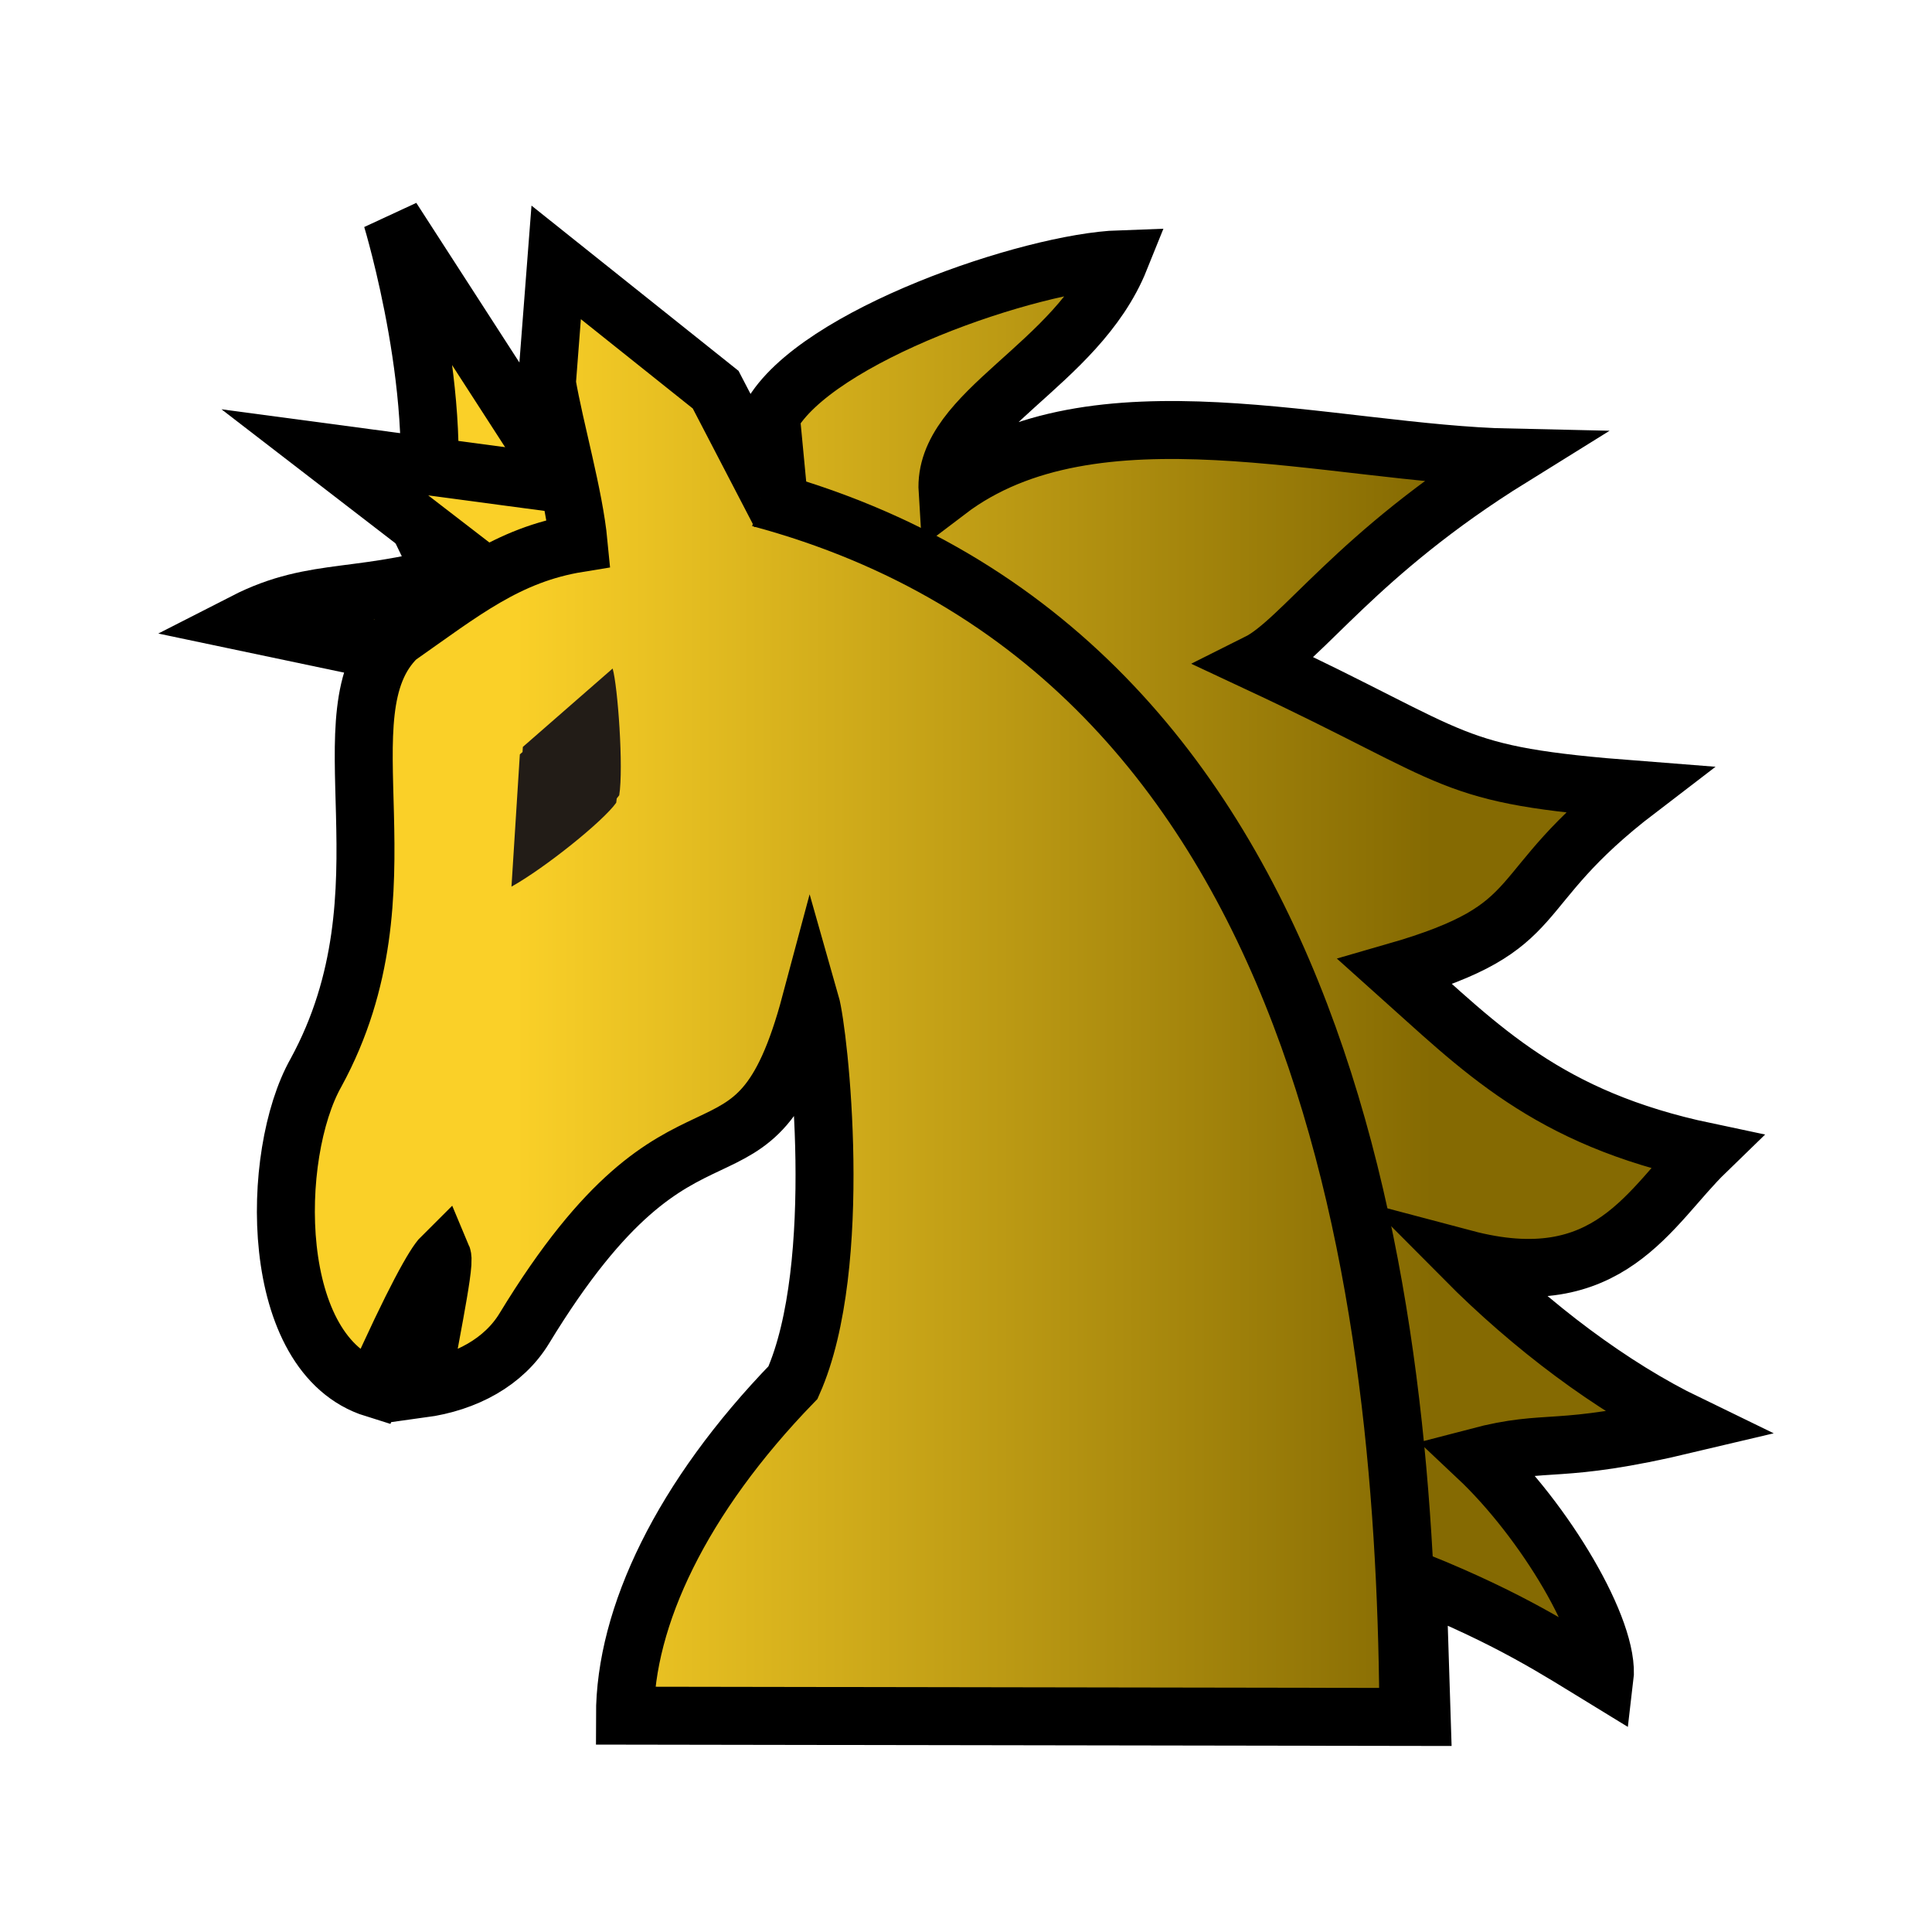
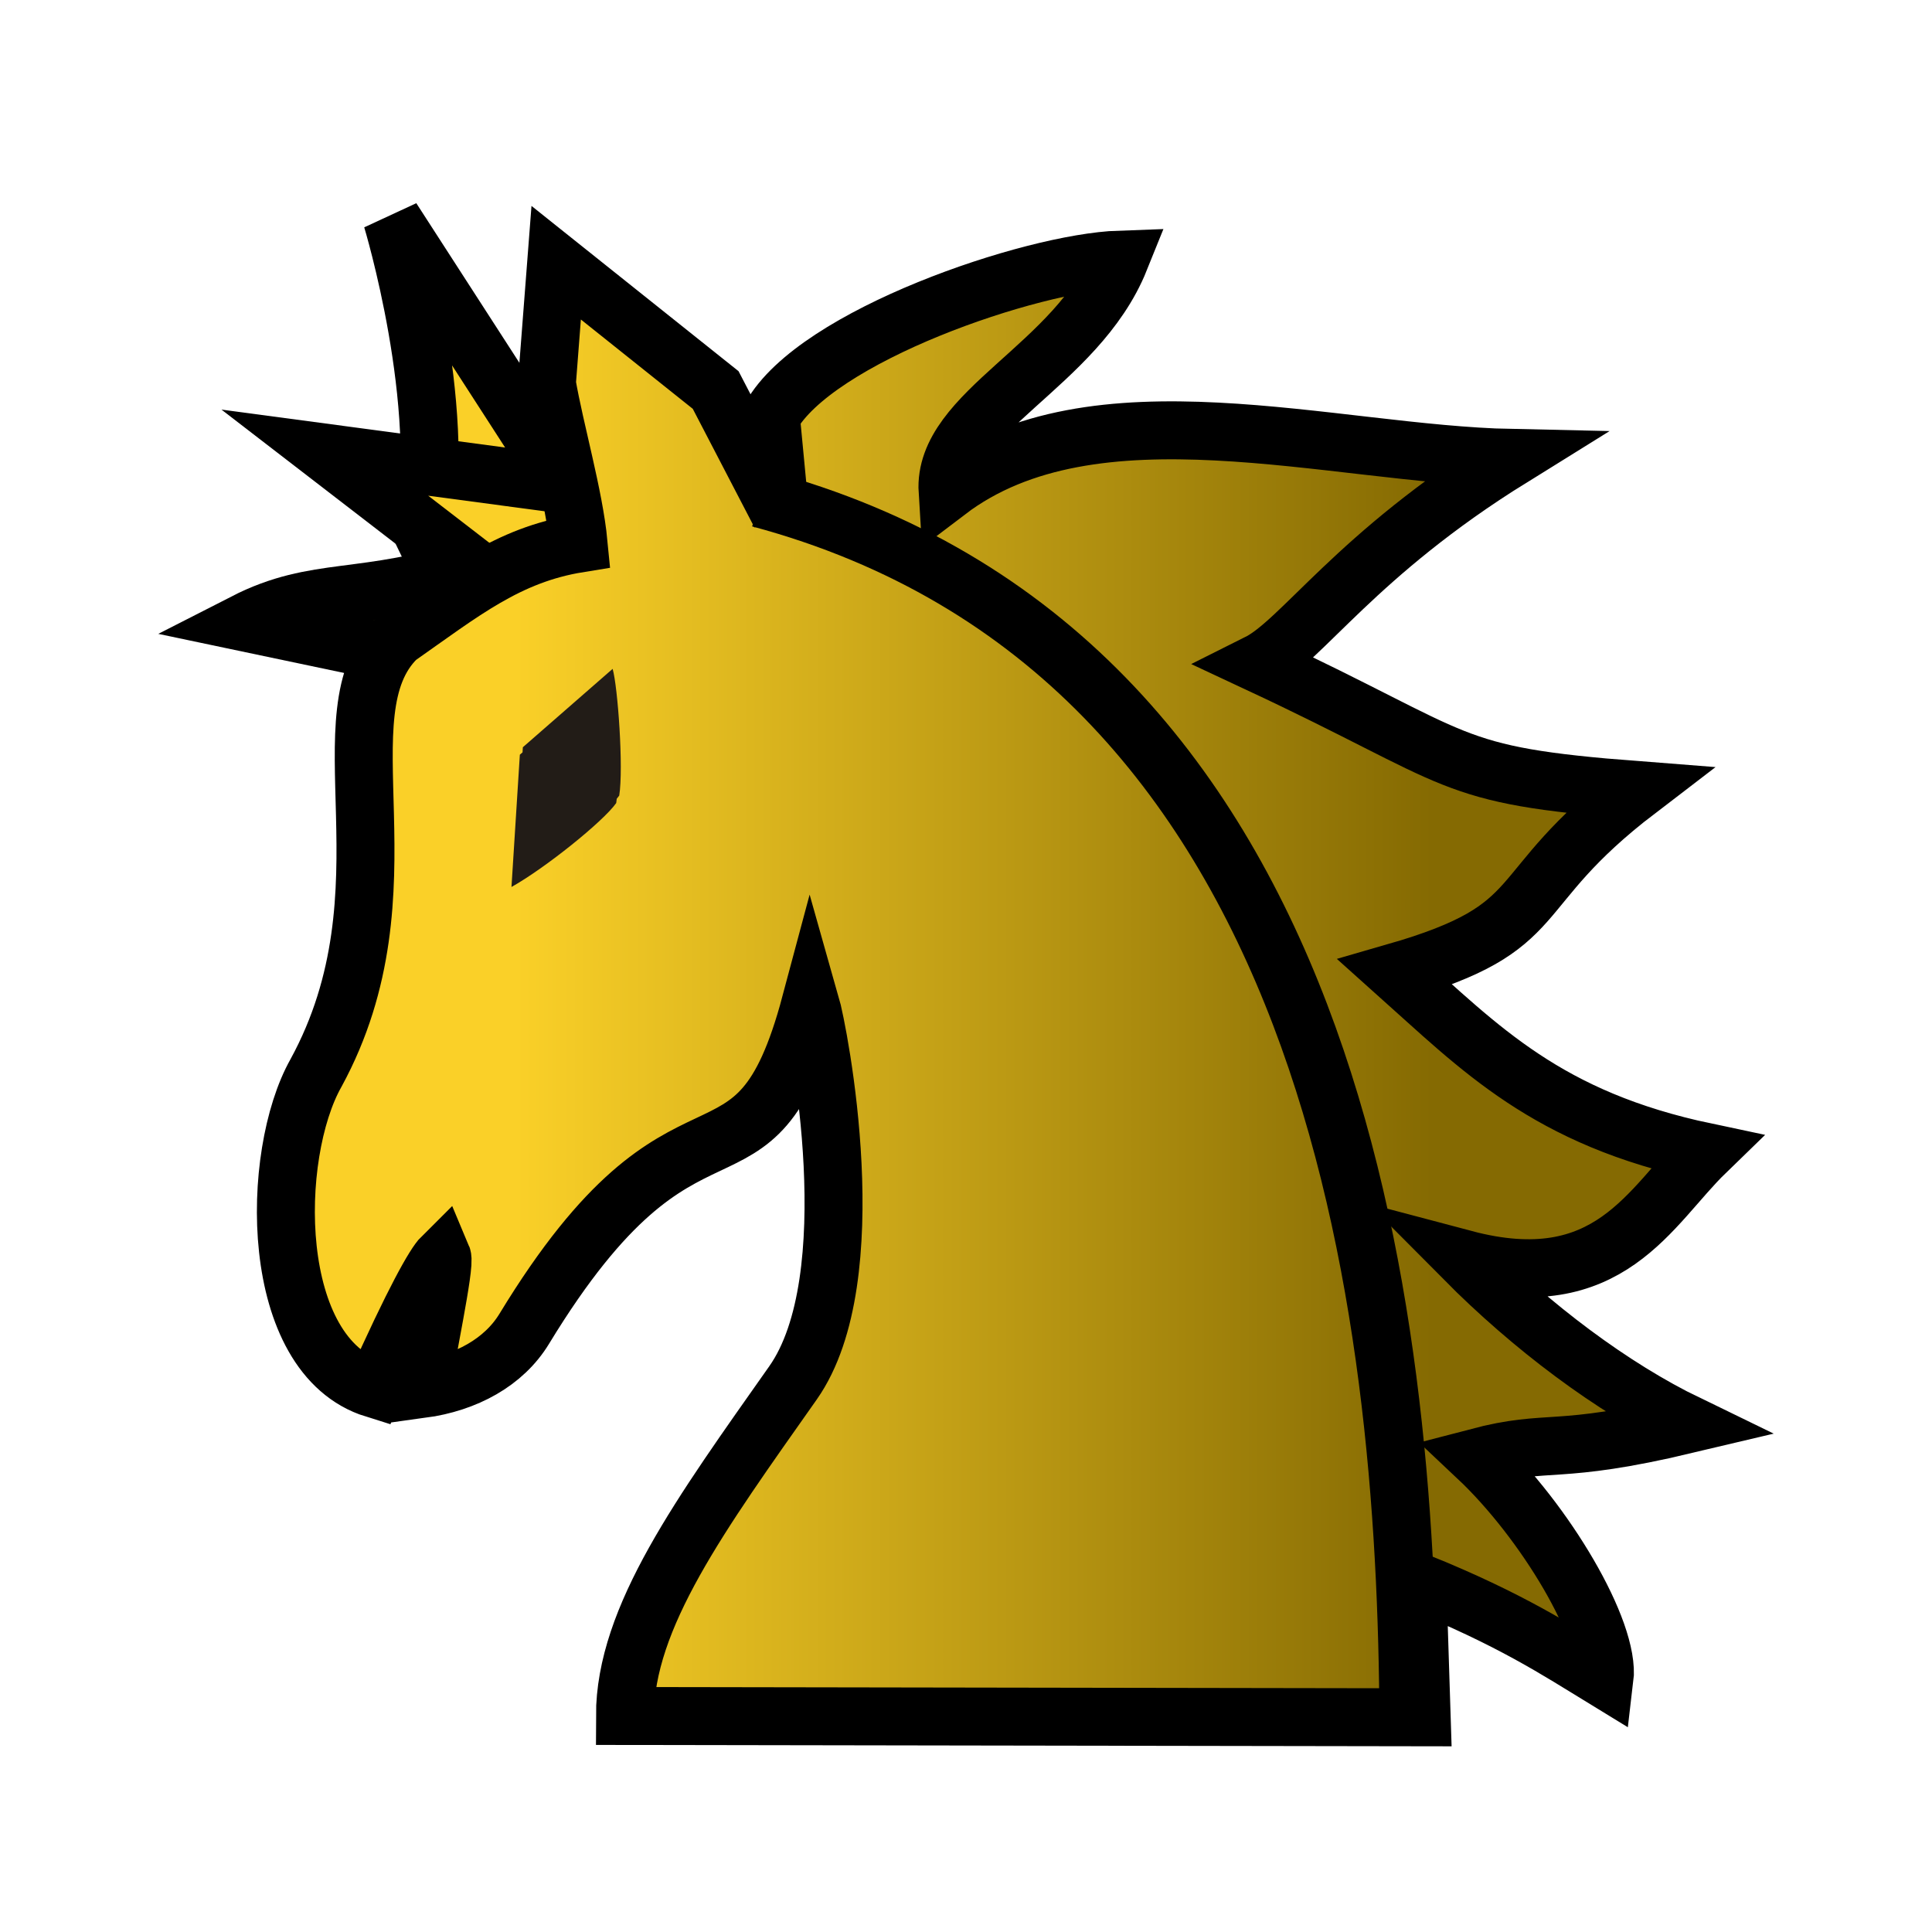
<svg xmlns="http://www.w3.org/2000/svg" xmlns:xlink="http://www.w3.org/1999/xlink" viewBox="0 0 377.953 377.953" version="1.1" id="svg4" width="100mm" height="100mm" xml:space="preserve">
  <defs id="defs4">
    <linearGradient id="linearGradient23">
      <stop style="stop-color:#fad028;stop-opacity:1;" offset="0" id="stop23" />
      <stop style="stop-color:#856a02;stop-opacity:1;" offset="1" id="stop24" />
    </linearGradient>
    <linearGradient id="a" gradientUnits="userSpaceOnUse" x1="23.898" x2="85.692" y1="24.666" y2="24.666" gradientTransform="matrix(3.5434,0,0,3.5434,-9.16091,-10.18122)">
      <stop offset="0" stop-color="#fae4ed" id="stop1-2" style="stop-color:#E8C232;stop-opacity:1;" />
      <stop offset="1" stop-color="#1f1a17" stop-opacity=".992" id="stop2-1" />
    </linearGradient>
    <linearGradient xlink:href="#linearGradient23" id="linearGradient2" x1="130.164" y1="194.169" x2="272.938" y2="194.169" gradientUnits="userSpaceOnUse" />
    <linearGradient xlink:href="#linearGradient23" id="linearGradient3" gradientUnits="userSpaceOnUse" x1="130.164" y1="194.169" x2="272.938" y2="194.169" />
    <linearGradient xlink:href="#linearGradient23" id="linearGradient4" gradientUnits="userSpaceOnUse" x1="130.164" y1="194.169" x2="272.938" y2="194.169" />
    <linearGradient xlink:href="#linearGradient23" id="linearGradient5" gradientUnits="userSpaceOnUse" x1="130.164" y1="194.169" x2="272.938" y2="194.169" />
    <linearGradient xlink:href="#linearGradient23" id="linearGradient6" gradientUnits="userSpaceOnUse" x1="130.164" y1="194.169" x2="272.938" y2="194.169" />
    <linearGradient xlink:href="#linearGradient23" id="linearGradient7" gradientUnits="userSpaceOnUse" x1="130.164" y1="194.169" x2="272.938" y2="194.169" />
    <linearGradient xlink:href="#linearGradient23" id="linearGradient8" gradientUnits="userSpaceOnUse" x1="130.164" y1="194.169" x2="272.938" y2="194.169" />
    <linearGradient xlink:href="#linearGradient23" id="linearGradient9" gradientUnits="userSpaceOnUse" x1="130.164" y1="194.169" x2="272.938" y2="194.169" />
  </defs>
-   <g id="g30" style="fill:url(#linearGradient2);fill-opacity:1;stroke-width:10.352;stroke-dasharray:none" transform="matrix(1.09531,0,0,1.09531,-19.9704,-3.951034)">
-     <g id="g22" style="fill:url(#linearGradient9);fill-opacity:1;stroke-width:10.352;stroke-dasharray:none">
-       <path style="fill:url(#linearGradient3);fill-opacity:1;fill-rule:evenodd;stroke:#000000;stroke-width:10.352;stroke-dasharray:none" d="M 121.444,94.063 88.24,42.649 c 0,0 10.121,33.33 5.549,56.263 l 10.52,21.841" id="path16-1" />
-       <path style="fill:url(#linearGradient4);fill-opacity:1;fill-rule:evenodd;stroke:#000000;stroke-width:10.352;stroke-dasharray:none" d="m 86.192,119.821 -24.305,-5.113 c 13.054,-6.675 21.044,-3.315 41.024,-9.774 l -26.662,-20.538 70.801,9.463 2.529,0.075 2.156,0.064" id="path16" />
-       <g id="g6" transform="matrix(1.146429,0,0,1.146429,-38.77676,-37.76735)" style="fill:url(#linearGradient8);fill-opacity:1;stroke-width:9.03;stroke-dasharray:none">
-         <g id="g29" style="fill:url(#linearGradient7);fill-opacity:1;stroke-width:9.03;stroke-dasharray:none">
-           <path style="fill:url(#linearGradient5);fill-opacity:1;fill-rule:evenodd;stroke:#000000;stroke-width:9.03;stroke-dasharray:none" d="m 147.091,303.378 124.124,0.201 -0.674,-21.129 c 14.603,5.9 21.831,10.682 29.166,15.168 0.915,-7.457 -9.273,-24.586 -19.856,-34.541 11.545,-3.027 11.935,-0.181 32.837,-5.15 -11.859,-5.746 -24.367,-15.192 -34.842,-25.74 22.647,6.001 28.931,-8.233 37.64,-16.677 -24.798,-5.227 -35.078,-16.106 -48.39,-28.007 24.66,-7.105 16.833,-12.352 37.77,-28.363 -30.3,-2.336 -26.609,-4.554 -59.184,-19.78 6.845,-3.419 15.257,-16.93 39.496,-31.973 -28.087,-0.596 -65.047,-12.116 -87.825,5.19 -0.766,-12.419 20.119,-19.395 26.845,-36.1 -13.844,0.478 -47.443,11.918 -54.375,24.457 l 1.447,15.191 -10.047,-19.326 -24.846,-19.831 -1.451,18.824 c 1.278,7.41 4.226,17.433 4.945,24.926 -11.061,1.793 -18.088,7.548 -28.249,14.671 -12.122,11.781 2.919,39.247 -12.669,67.82 -7.196,12.748 -7.508,44.043 9.109,49.212 6.191,-13.874 9.389,-19.441 10.553,-20.592 0.559,1.323 -2.632,15.878 -3.214,20.619 6.955,-0.947 12.837,-4.191 15.999,-9.39 25.699,-42.248 35.691,-17.353 44.602,-50.686 1.301,4.561 5.38,40.842 -2.731,59.111 -17.376,17.93 -26.18,36.522 -26.18,51.895 z" id="path5" />
-           <path style="fill:url(#linearGradient6);fill-opacity:1;fill-rule:evenodd;stroke:#000000;stroke-width:9.03;stroke-dasharray:none" d="M 269.147,304.301 C 268.884,240.395 258.09,137.867 168.082,113.691" id="path6" />
+   <g id="g28" transform="translate(-1.583079e-4,0.06352859)" style="stroke-width:11.339;stroke-dasharray:none">
+     <g id="g30" style="fill:url(#linearGradient2);fill-opacity:1;stroke-width:10.352;stroke-dasharray:none" transform="matrix(1.09531,0,0,1.09531,-19.9704,-3.951034)">
+       <g id="g22" style="fill:url(#linearGradient9);fill-opacity:1;stroke-width:10.352;stroke-dasharray:none">
+         <path style="fill:url(#linearGradient3);fill-opacity:1;fill-rule:evenodd;stroke:#000000;stroke-width:10.352;stroke-dasharray:none" d="M 121.444,94.063 88.24,42.649 c 0,0 10.121,33.33 5.549,56.263 l 10.52,21.841" id="path16-1" />
+         <path style="fill:url(#linearGradient4);fill-opacity:1;fill-rule:evenodd;stroke:#000000;stroke-width:10.352;stroke-dasharray:none" d="m 86.192,119.821 -24.305,-5.113 c 13.054,-6.675 21.044,-3.315 41.024,-9.774 l -26.662,-20.538 70.801,9.463 2.529,0.075 2.156,0.064" id="path16" />
+         <g id="g6" transform="matrix(1.146429,0,0,1.146429,-38.77676,-37.76735)" style="fill:url(#linearGradient8);fill-opacity:1;stroke-width:9.03;stroke-dasharray:none">
+           <g id="g29" style="fill:url(#linearGradient7);fill-opacity:1;stroke-width:9.03;stroke-dasharray:none">
+             <path style="fill:url(#linearGradient5);fill-opacity:1;fill-rule:evenodd;stroke:#000000;stroke-width:9.03;stroke-dasharray:none" d="m 147.091,303.378 124.124,0.201 -0.674,-21.129 c 14.603,5.9 21.831,10.682 29.166,15.168 0.915,-7.457 -9.273,-24.586 -19.856,-34.541 11.545,-3.027 11.935,-0.181 32.837,-5.15 -11.859,-5.746 -24.367,-15.192 -34.842,-25.74 22.647,6.001 28.931,-8.233 37.64,-16.677 -24.798,-5.227 -35.078,-16.106 -48.39,-28.007 24.66,-7.105 16.833,-12.352 37.77,-28.363 -30.3,-2.336 -26.609,-4.554 -59.184,-19.78 6.845,-3.419 15.257,-16.93 39.496,-31.973 -28.087,-0.596 -65.047,-12.116 -87.825,5.19 -0.766,-12.419 20.119,-19.395 26.845,-36.1 -13.844,0.478 -47.443,11.918 -54.375,24.457 l 1.447,15.191 -10.047,-19.326 -24.846,-19.831 -1.451,18.824 c 1.278,7.41 4.226,17.433 4.945,24.926 -11.061,1.793 -18.088,7.548 -28.249,14.671 -12.122,11.781 2.919,39.247 -12.669,67.82 -7.196,12.748 -7.508,44.043 9.109,49.212 6.191,-13.874 9.389,-19.441 10.553,-20.592 0.559,1.323 -2.632,15.878 -3.214,20.619 6.955,-0.947 12.837,-4.191 15.999,-9.39 25.699,-42.248 35.691,-17.353 44.602,-50.686 1.301,4.561 8.776,42.767 -2.731,59.111 -14.375,20.416 -26.18,36.522 -26.18,51.895 z" id="path5" />
+             <path style="fill:url(#linearGradient6);fill-opacity:1;fill-rule:evenodd;stroke:#000000;stroke-width:9.03;stroke-dasharray:none" d="M 269.147,304.301 C 268.884,240.395 258.09,137.867 168.082,113.691" id="path6" />
+           </g>
        </g>
      </g>
    </g>
+     <path d="m 119.26,132.242 -17.564,15.334 -1.637,25.878 c 6.596,-3.685 17.963,-12.824 20.49,-16.419 0.868,-5.367 -0.283,-21.301 -1.289,-24.794 z m 0.589,-1.46 -17.564,15.334 -1.637,25.878 c 6.596,-3.685 17.963,-12.824 20.49,-16.418 0.868,-5.367 -0.283,-21.301 -1.289,-24.794 z" fill="#1f1a17" fill-opacity="0.992" opacity="0.99" id="path13-9" style="stroke-width:11.339;stroke-dasharray:none" />
  </g>
-   <path d="m 119.26,132.242 -17.564,15.334 -1.637,25.878 c 6.596,-3.685 17.963,-12.824 20.49,-16.419 0.868,-5.367 -0.283,-21.301 -1.289,-24.794 z m 0.589,-1.46 -17.564,15.334 -1.637,25.878 c 6.596,-3.685 17.963,-12.824 20.49,-16.418 0.868,-5.367 -0.283,-21.301 -1.289,-24.794 z" fill="#1f1a17" fill-opacity="0.992" opacity="0.99" id="path13-9" style="stroke-width:5.833" />
</svg>
